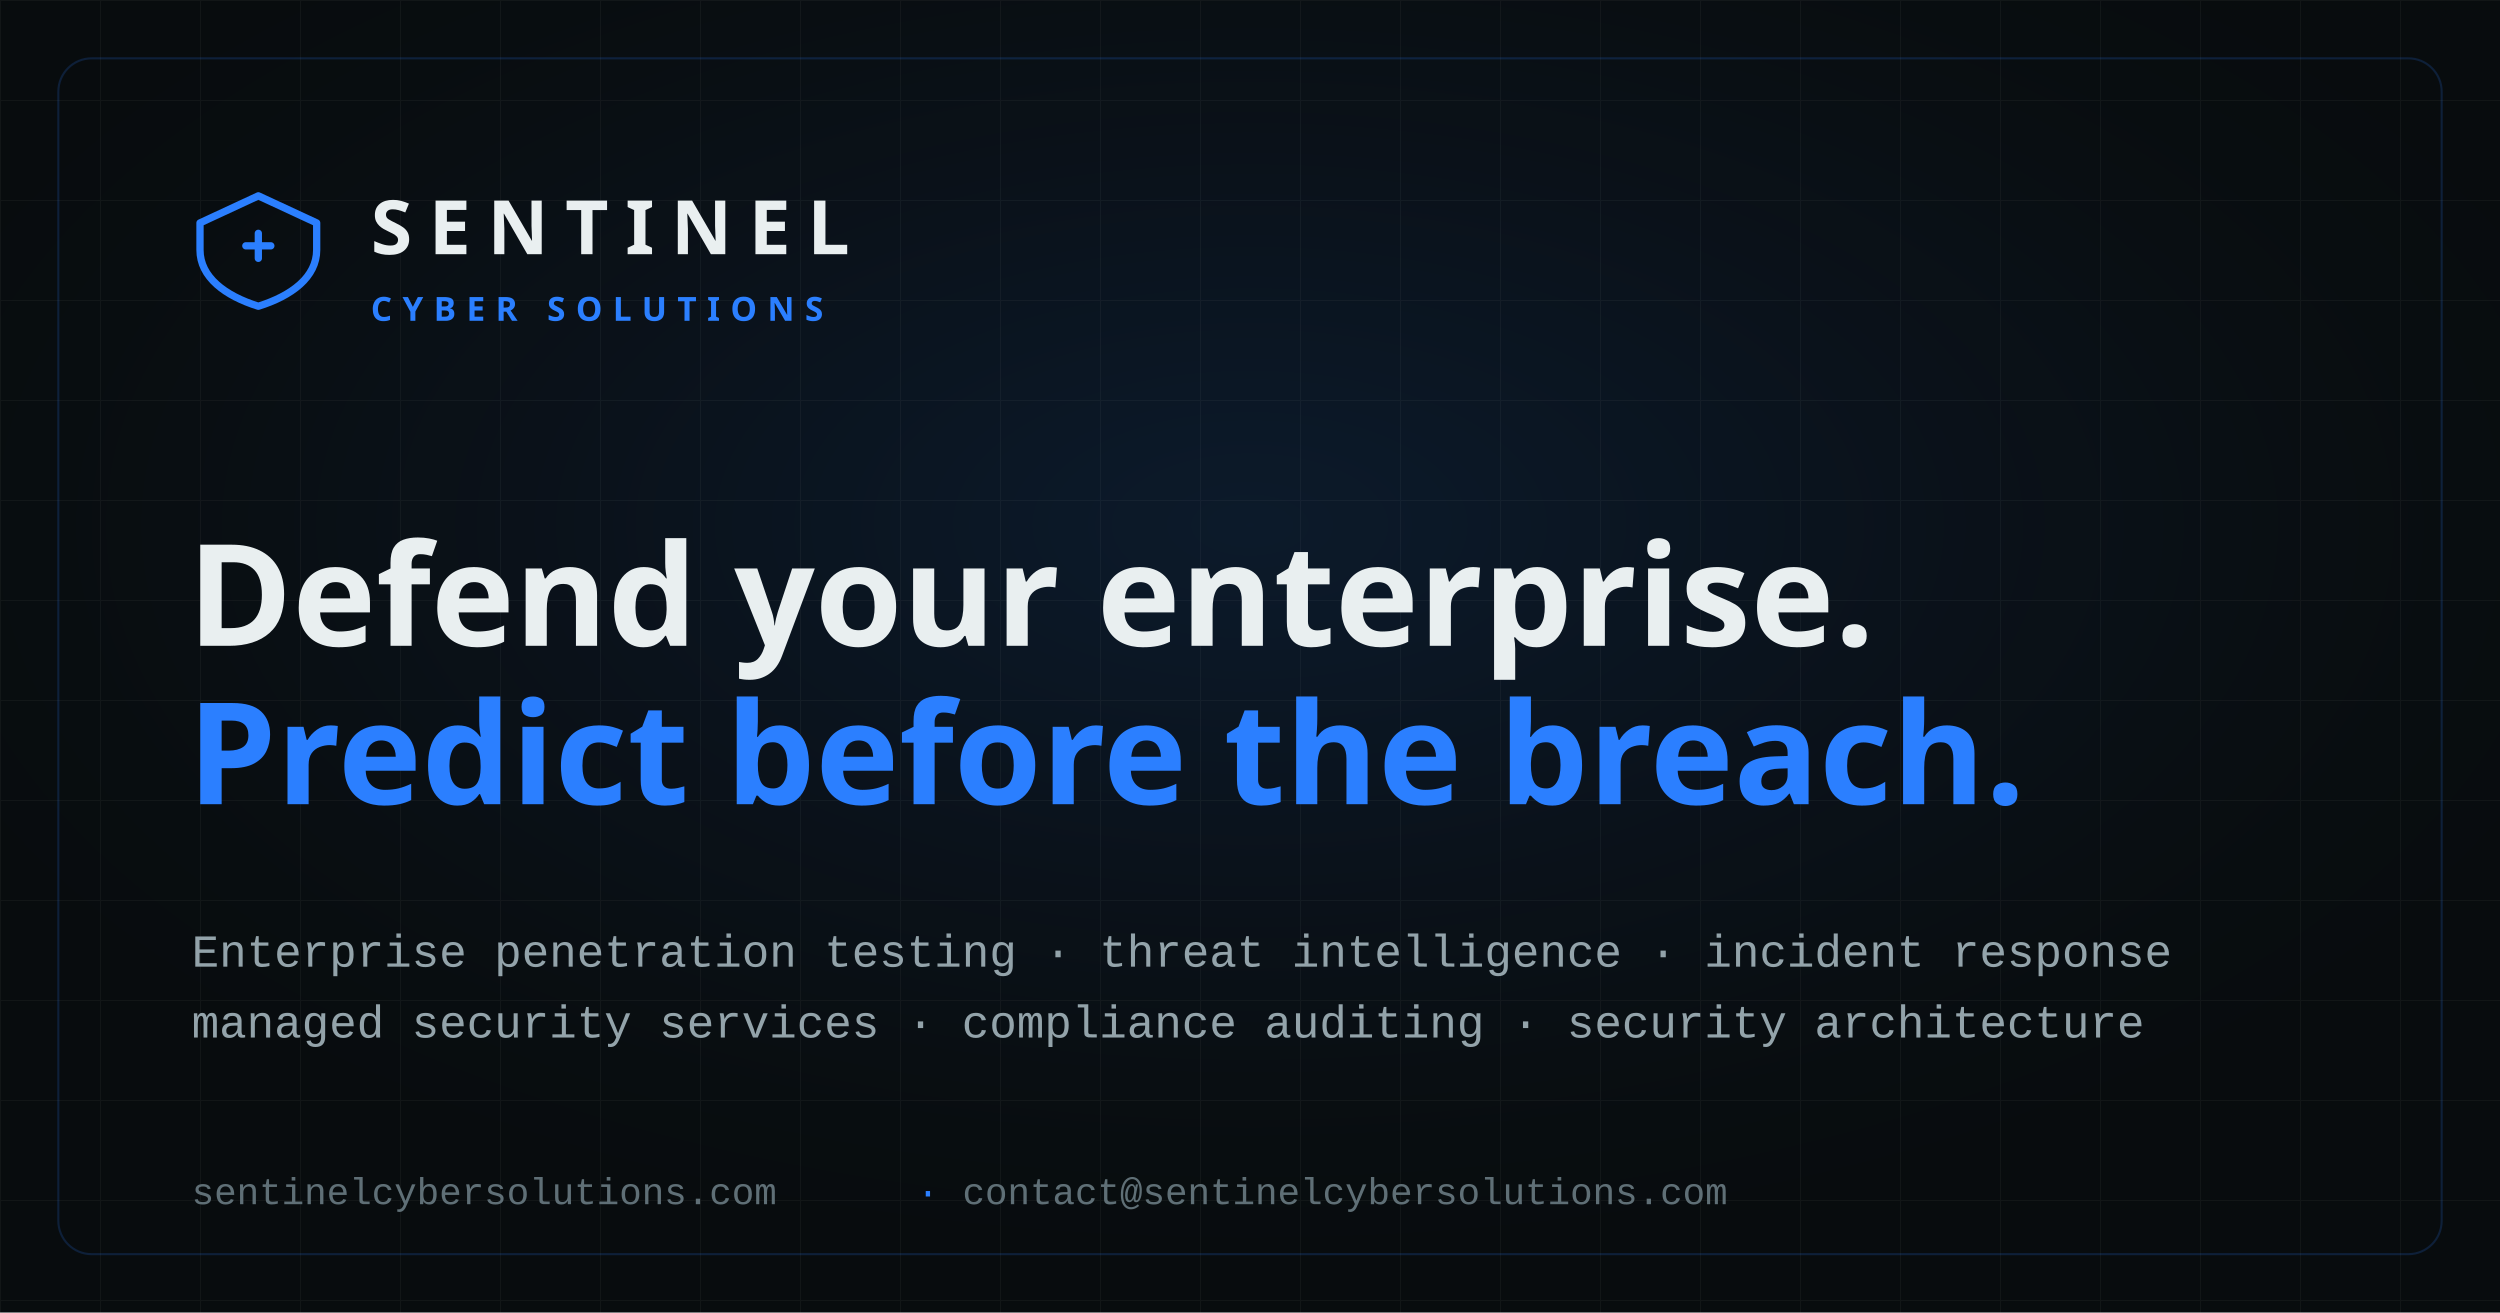
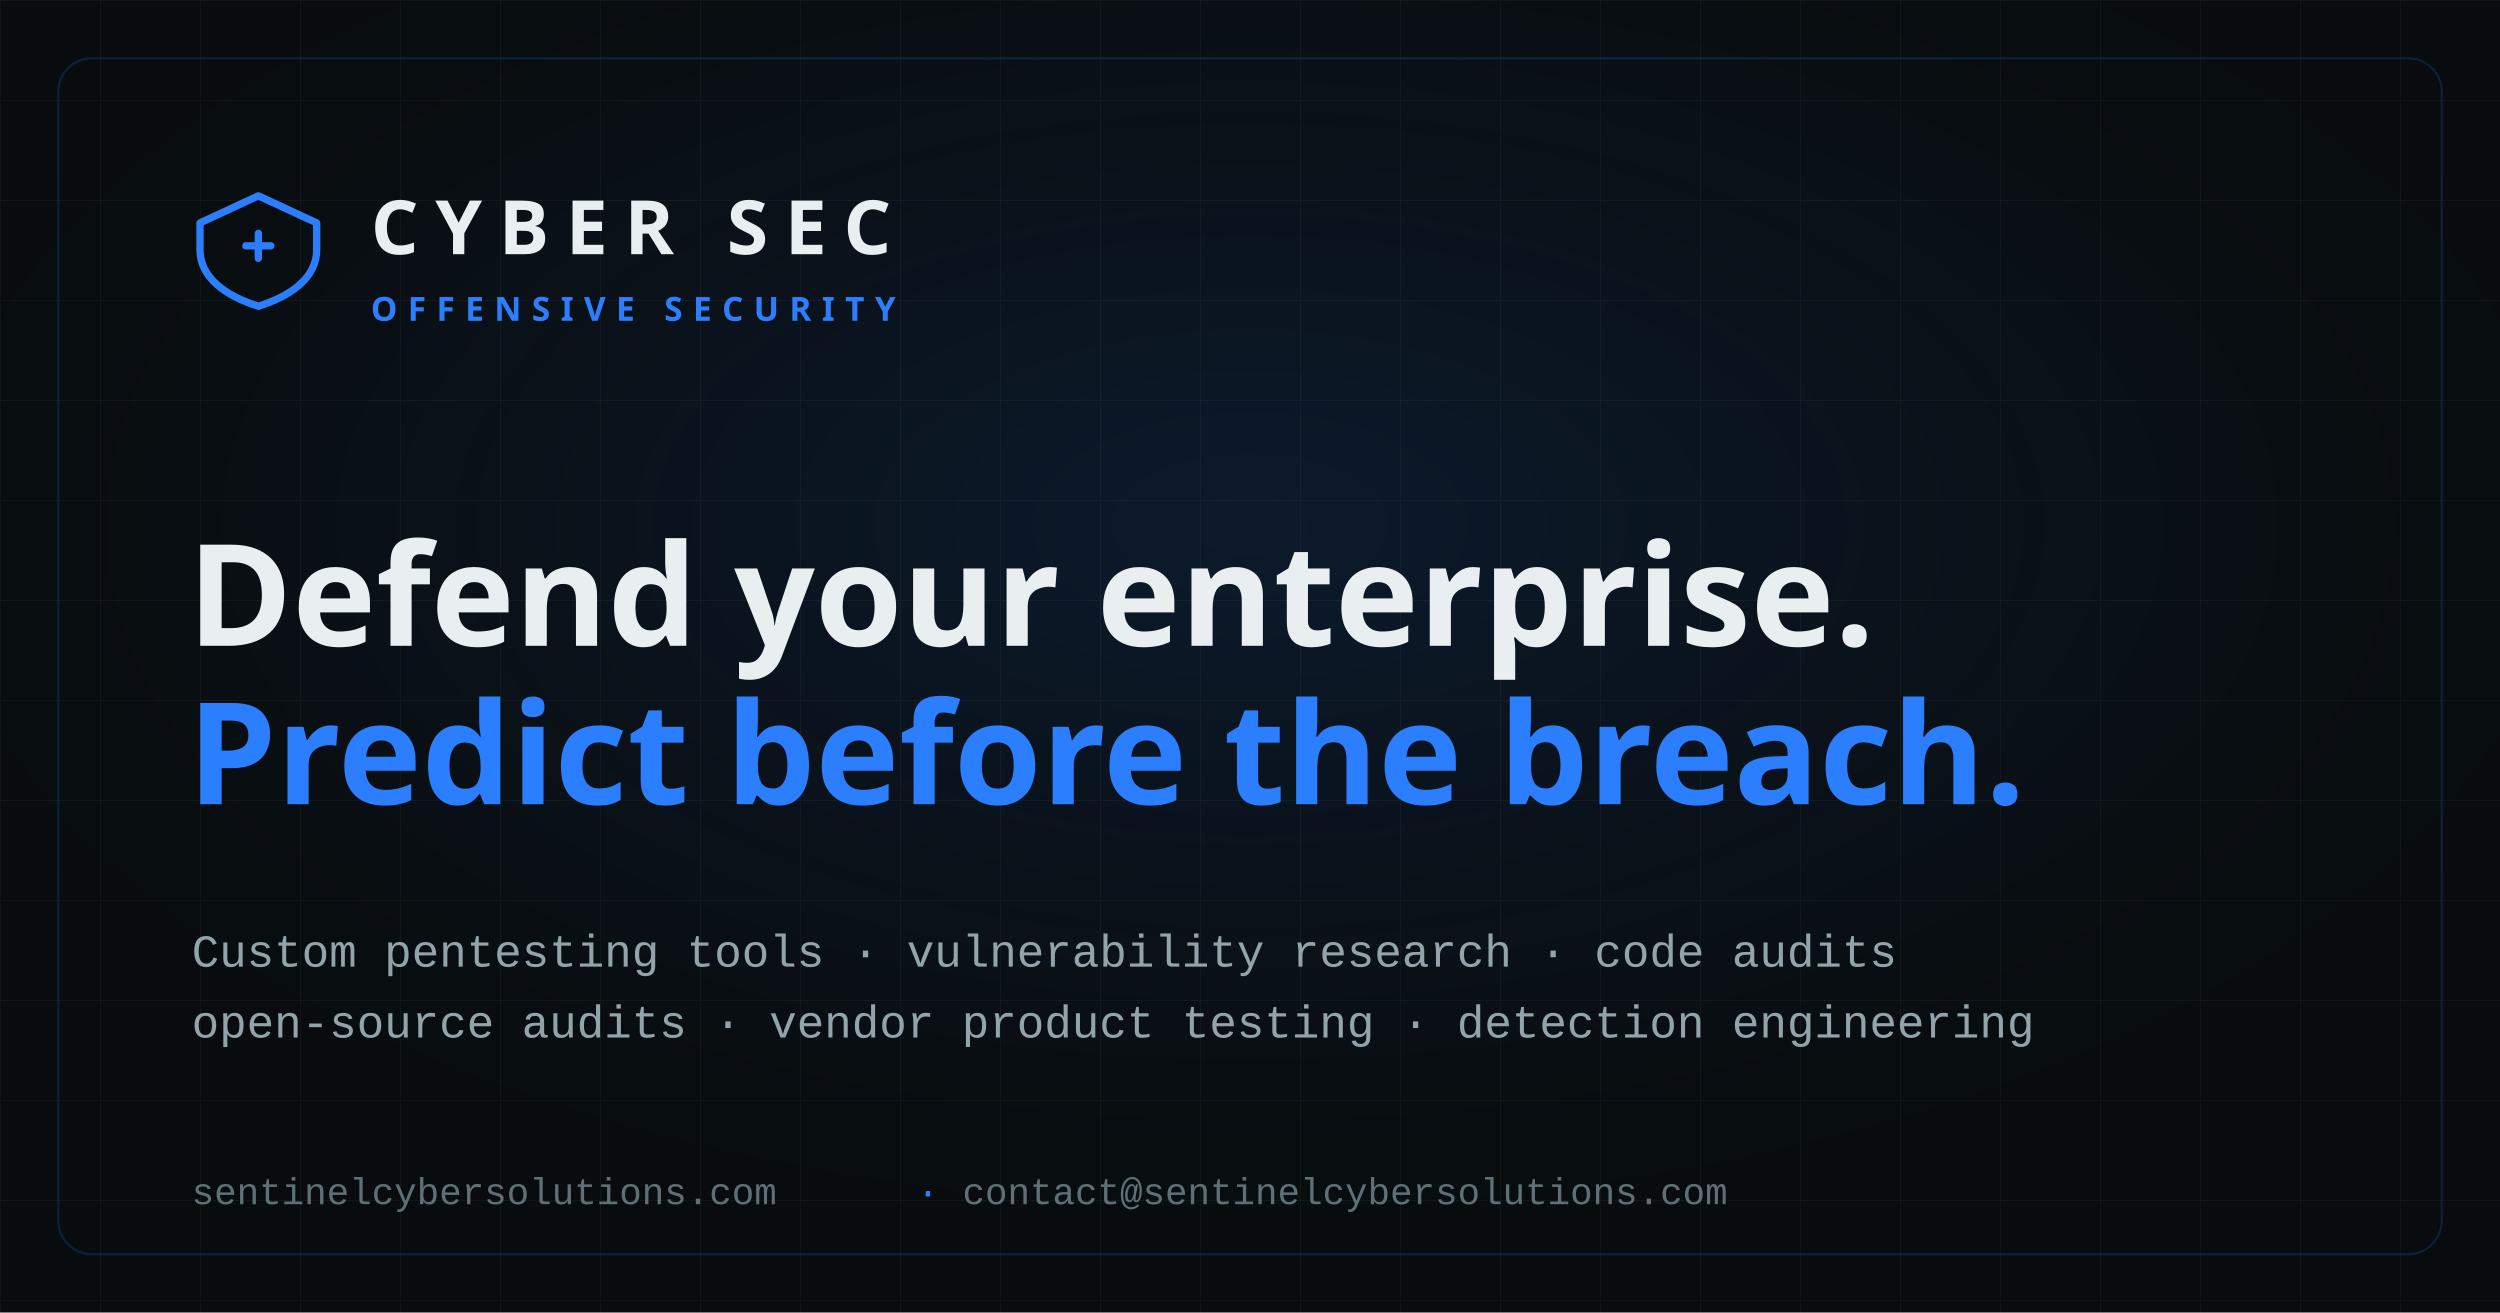
<svg xmlns="http://www.w3.org/2000/svg" width="1200" height="630" viewBox="0 0 1200 630" font-family="'Chakra Petch','Courier New',monospace">
  <defs>
    <radialGradient id="glow" cx="50%" cy="40%" r="60%">
      <stop offset="0%" stop-color="#2b7fff" stop-opacity=".12" />
      <stop offset="60%" stop-color="#2b7fff" stop-opacity=".03" />
      <stop offset="100%" stop-color="#080c0e" stop-opacity="0" />
    </radialGradient>
    <pattern id="grid" width="48" height="48" patternUnits="userSpaceOnUse">
      <path d="M48 0H0V48" fill="none" stroke="#ffffff" stroke-opacity=".04" stroke-width="1" />
    </pattern>
  </defs>
  <rect width="1200" height="630" fill="#080c0e" />
  <rect width="1200" height="630" fill="url(#grid)" />
  <rect width="1200" height="630" fill="url(#glow)" />
  <rect x="28" y="28" width="1144" height="574" rx="16" fill="none" stroke="#2b7fff" stroke-opacity=".18" />
  <g transform="translate(92,92)" fill="none" stroke="#2b7fff" stroke-width="3.5" stroke-linejoin="round">
    <path d="M32 2L60 15v13c0 13-12 22-28 27C16 50 4 41 4 28V15Z" />
    <path d="M32 20v12M26 26h12" stroke-linecap="round" />
  </g>
-   <text x="178" y="122" fill="#e9eff0" font-size="36" letter-spacing="8" font-family="'Chakra Petch',sans-serif" font-weight="700">SENTINEL</text>
-   <text x="178" y="154" fill="#2b7fff" font-size="16" letter-spacing="5" font-family="'Chakra Petch',sans-serif" font-weight="600">CYBER SOLUTIONS</text>
+   <text x="178" y="122" fill="#e9eff0" font-size="36" letter-spacing="8" font-family="'Chakra Petch',sans-serif" font-weight="700">CYBER SEC</text>
+   <text x="178" y="154" fill="#2b7fff" font-size="16" letter-spacing="5" font-family="'Chakra Petch',sans-serif" font-weight="600">OFFENSIVE SECURITY</text>
  <text x="90" y="310" fill="#e9eff0" font-size="68" font-family="'Chakra Petch',sans-serif" font-weight="700">Defend your enterprise.</text>
  <text x="90" y="386" fill="#2b7fff" font-size="68" font-family="'Chakra Petch',sans-serif" font-weight="700">Predict before the breach.</text>
-   <text x="92" y="464" fill="#93a3aa" font-size="22">Enterprise penetration testing · threat intelligence · incident response</text>
-   <text x="92" y="498" fill="#93a3aa" font-size="22">managed security services · compliance auditing · security architecture</text>
+   <text x="92" y="464" fill="#93a3aa" font-size="22">Custom pentesting tools · vulnerability research · code audits</text>
+   <text x="92" y="498" fill="#93a3aa" font-size="22">open-source audits · vendor product testing · detection engineering</text>
  <g font-size="18" fill="#5f6f76">
    <text x="92" y="578">sentinelcybersolutions.com</text>
    <text x="440" y="578" fill="#2b7fff">·</text>
    <text x="462" y="578">contact@sentinelcybersolutions.com</text>
  </g>
</svg>
